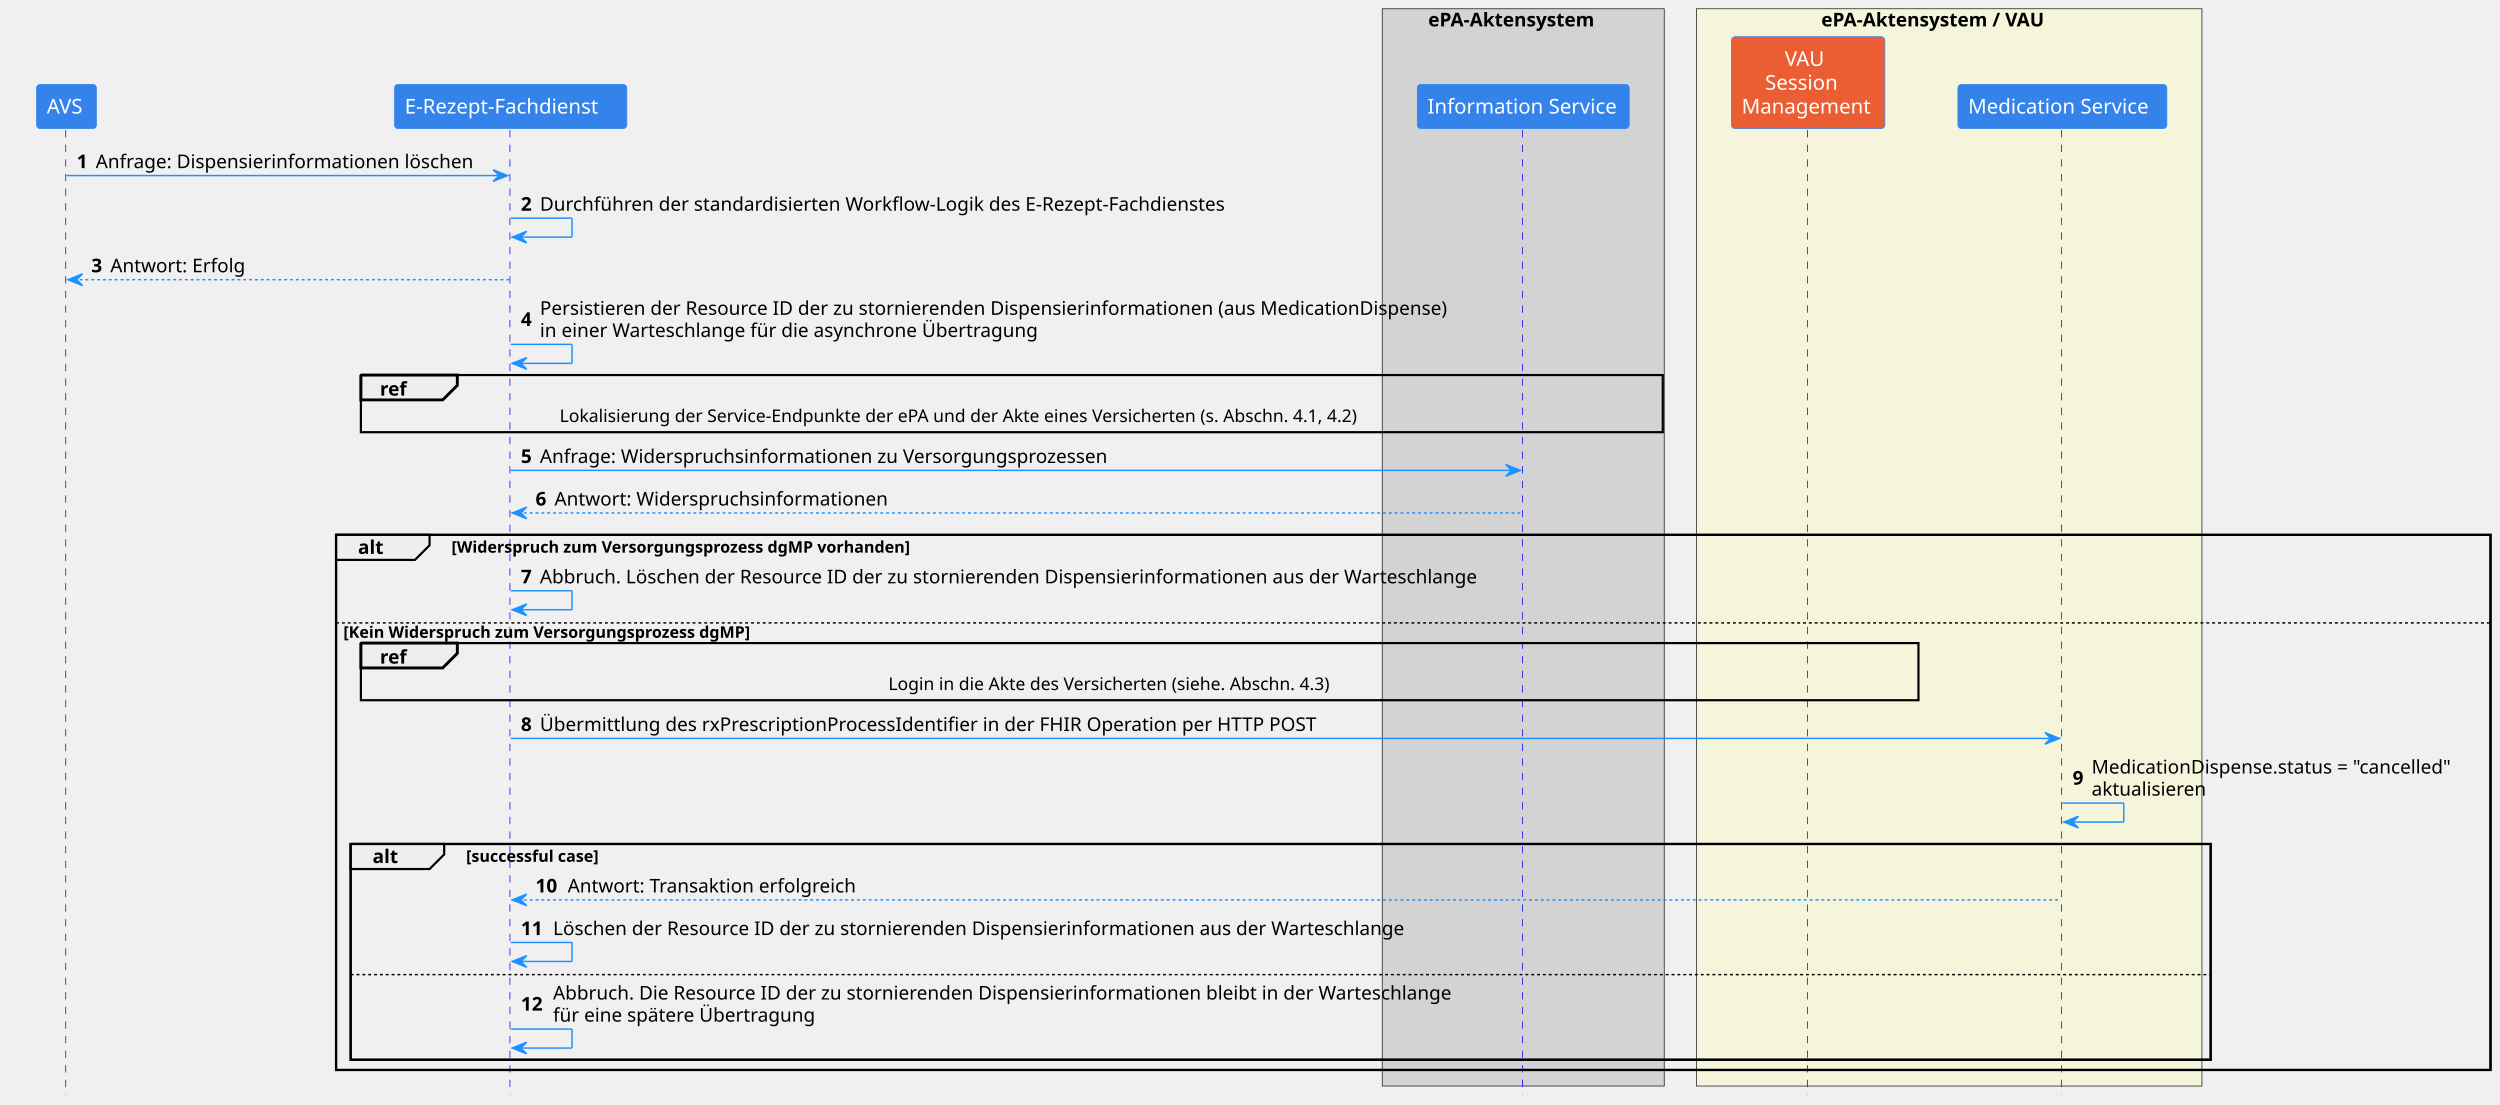
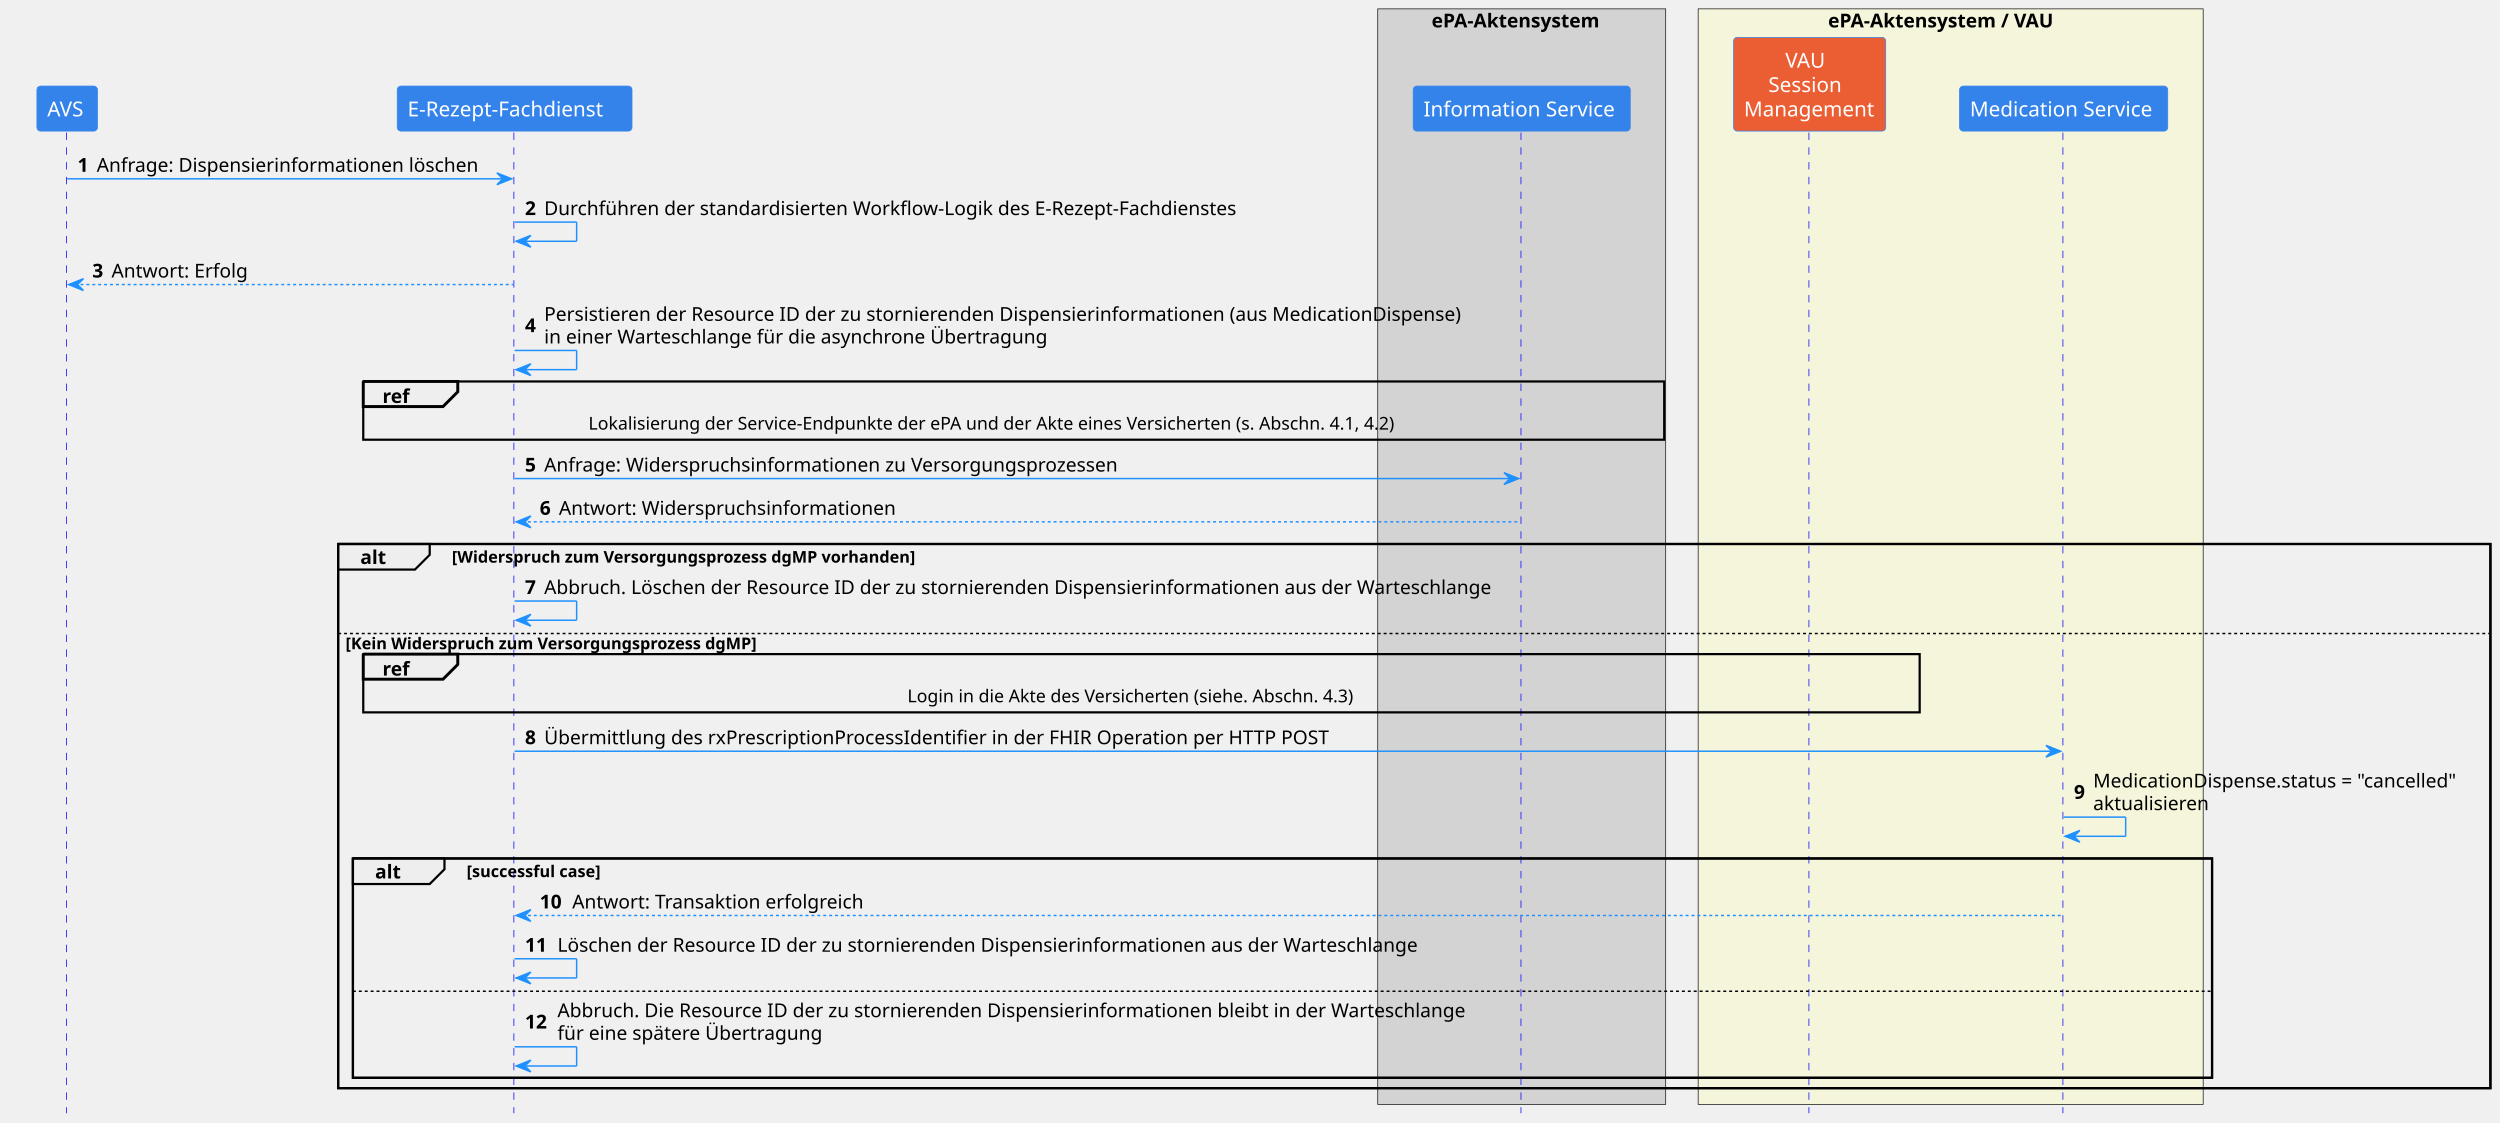
- <svg xmlns="http://www.w3.org/2000/svg" contentStyleType="text/css" height="756px" preserveAspectRatio="none" style="width:1711px;height:756px;background:#FFFFFF;" version="1.1" viewBox="0 0 1711 756" width="1711px" zoomAndPan="magnify">
+ <svg xmlns="http://www.w3.org/2000/svg" contentStyleType="text/css" height="760px" preserveAspectRatio="none" style="width:1693px;height:760px;background:#FFFFFF;" version="1.1" viewBox="0 0 1693 760" width="1693px" zoomAndPan="magnify">
  <defs />
  <g>
-     <rect fill="#D3D3D3" height="737.289" style="stroke:#181818;stroke-width:0.5;" width="193" x="946" y="6" />
-     <text fill="#000000" font-family="sans-serif" font-size="13" font-weight="bold" lengthAdjust="spacing" textLength="130" x="977.5" y="18.067">ePA-Aktensystem</text>
-     <rect fill="#F5F5DC" height="737.289" style="stroke:#181818;stroke-width:0.5;" width="346" x="1161" y="6" />
-     <text fill="#000000" font-family="sans-serif" font-size="13" font-weight="bold" lengthAdjust="spacing" textLength="175" x="1246.5" y="18.067">ePA-Aktensystem / VAU</text>
-     <rect fill="none" height="366.234" style="stroke:#000000;stroke-width:1.5;" width="1474.5" x="230" y="366.055" />
-     <rect fill="none" height="147.664" style="stroke:#000000;stroke-width:1.5;" width="1273" x="240" y="577.625" />
-     <line style="stroke:#0000FF;stroke-width:0.5;stroke-dasharray:5.0,5.0;" x1="45" x2="45" y1="89.023" y2="749.289" />
-     <line style="stroke:#0000FF;stroke-width:0.5;stroke-dasharray:5.0,5.0;" x1="349" x2="349" y1="89.023" y2="749.289" />
-     <line style="stroke:#0000FF;stroke-width:0.5;stroke-dasharray:5.0,5.0;" x1="1042" x2="1042" y1="89.023" y2="749.289" />
-     <line style="stroke:#0000FF;stroke-width:0.5;stroke-dasharray:5.0,5.0;" x1="1237" x2="1237" y1="89.023" y2="749.289" />
-     <line style="stroke:#0000FF;stroke-width:0.5;stroke-dasharray:5.0,5.0;" x1="1411" x2="1411" y1="89.023" y2="749.289" />
-     <rect fill="#3483EB" height="30.297" rx="2.5" ry="2.5" style="stroke:#3483EB;stroke-width:0.5;" width="41" x="25" y="57.727" />
-     <text fill="#FFFFFF" font-family="sans-serif" font-size="14" lengthAdjust="spacing" textLength="27" x="32" y="77.722">AVS</text>
-     <rect fill="#3483EB" height="30.297" rx="2.5" ry="2.5" style="stroke:#3483EB;stroke-width:0.5;" width="159" x="270" y="57.727" />
-     <text fill="#FFFFFF" font-family="sans-serif" font-size="14" lengthAdjust="spacing" textLength="145" x="277" y="77.722">E-Rezept-Fachdienst</text>
-     <rect fill="#3483EB" height="30.297" rx="2.5" ry="2.5" style="stroke:#3483EB;stroke-width:0.5;" width="145" x="970" y="57.727" />
-     <text fill="#FFFFFF" font-family="sans-serif" font-size="14" lengthAdjust="spacing" textLength="131" x="977" y="77.722">Information Service</text>
-     <rect fill="#EB5E34" height="62.891" rx="2.5" ry="2.5" style="stroke:#3483EB;stroke-width:0.5;" width="105" x="1185" y="25.133" />
-     <text fill="#FFFFFF" font-family="sans-serif" font-size="14" lengthAdjust="spacing" textLength="28" x="1221.5" y="45.128">VAU</text>
-     <text fill="#FFFFFF" font-family="sans-serif" font-size="14" lengthAdjust="spacing" textLength="55" x="1208" y="61.425">Session</text>
-     <text fill="#FFFFFF" font-family="sans-serif" font-size="14" lengthAdjust="spacing" textLength="91" x="1192" y="77.722">Management</text>
-     <rect fill="#3483EB" height="30.297" rx="2.5" ry="2.5" style="stroke:#3483EB;stroke-width:0.5;" width="143" x="1340" y="57.727" />
-     <text fill="#FFFFFF" font-family="sans-serif" font-size="14" lengthAdjust="spacing" textLength="129" x="1347" y="77.722">Medication Service</text>
-     <polygon fill="#1E90FF" points="337.5,116.156,347.5,120.156,337.5,124.156,341.5,120.156" style="stroke:#1E90FF;stroke-width:1.0;" />
-     <line style="stroke:#1E90FF;stroke-width:1.0;" x1="45.5" x2="343.5" y1="120.156" y2="120.156" />
-     <text fill="#000000" font-family="sans-serif" font-size="13" font-weight="bold" lengthAdjust="spacing" textLength="9" x="52.5" y="115.09">1</text>
-     <text fill="#000000" font-family="sans-serif" font-size="13" lengthAdjust="spacing" textLength="267" x="65.5" y="115.09">Anfrage: Dispensierinformationen löschen</text>
-     <line style="stroke:#1E90FF;stroke-width:1.0;" x1="349.5" x2="391.5" y1="149.289" y2="149.289" />
-     <line style="stroke:#1E90FF;stroke-width:1.0;" x1="391.5" x2="391.5" y1="149.289" y2="162.289" />
-     <line style="stroke:#1E90FF;stroke-width:1.0;" x1="350.5" x2="391.5" y1="162.289" y2="162.289" />
-     <polygon fill="#1E90FF" points="360.5,158.289,350.5,162.289,360.5,166.289,356.5,162.289" style="stroke:#1E90FF;stroke-width:1.0;" />
-     <text fill="#000000" font-family="sans-serif" font-size="13" font-weight="bold" lengthAdjust="spacing" textLength="9" x="356.5" y="144.223">2</text>
-     <text fill="#000000" font-family="sans-serif" font-size="13" lengthAdjust="spacing" textLength="486" x="369.5" y="144.223">Durchführen der standardisierten Workflow-Logik des E-Rezept-Fachdienstes</text>
-     <polygon fill="#1E90FF" points="56.5,187.422,46.5,191.422,56.5,195.422,52.5,191.422" style="stroke:#1E90FF;stroke-width:1.0;" />
-     <line style="stroke:#1E90FF;stroke-width:1.0;stroke-dasharray:2.0,2.0;" x1="50.5" x2="348.5" y1="191.422" y2="191.422" />
-     <text fill="#000000" font-family="sans-serif" font-size="13" font-weight="bold" lengthAdjust="spacing" textLength="9" x="62.5" y="186.356">3</text>
-     <text fill="#000000" font-family="sans-serif" font-size="13" lengthAdjust="spacing" textLength="93" x="75.5" y="186.356">Antwort: Erfolg</text>
-     <line style="stroke:#1E90FF;stroke-width:1.0;" x1="349.5" x2="391.5" y1="235.688" y2="235.688" />
-     <line style="stroke:#1E90FF;stroke-width:1.0;" x1="391.5" x2="391.5" y1="235.688" y2="248.688" />
-     <line style="stroke:#1E90FF;stroke-width:1.0;" x1="350.5" x2="391.5" y1="248.688" y2="248.688" />
-     <polygon fill="#1E90FF" points="360.5,244.688,350.5,248.688,360.5,252.688,356.5,248.688" style="stroke:#1E90FF;stroke-width:1.0;" />
-     <text fill="#000000" font-family="sans-serif" font-size="13" font-weight="bold" lengthAdjust="spacing" textLength="9" x="356.5" y="223.055">4</text>
-     <text fill="#000000" font-family="sans-serif" font-size="13" lengthAdjust="spacing" textLength="646" x="369.5" y="215.489">Persistieren der Resource ID der zu stornierenden Dispensierinformationen (aus MedicationDispense)</text>
-     <text fill="#000000" font-family="sans-serif" font-size="13" lengthAdjust="spacing" textLength="352" x="369.5" y="230.622">in einer Warteschlange für die asynchrone Übertragung</text>
-     <rect fill="none" height="39.102" style="stroke:#000000;stroke-width:1.5;" width="891" x="247" y="256.688" />
-     <path d="M247,256.688 L313,256.688 L313,263.688 L303,273.688 L247,273.688 L247,256.688 " fill="#EEEEEE" style="stroke:#000000;stroke-width:2.0;" />
-     <text fill="#000000" font-family="sans-serif" font-size="13" font-weight="bold" lengthAdjust="spacing" textLength="21" x="260" y="270.754">ref</text>
-     <text fill="#000000" font-family="sans-serif" font-size="12" lengthAdjust="spacing" textLength="619" x="383" y="288.826">Lokalisierung der Service-Endpunkte der ePA und der Akte eines Versicherten (s. Abschn. 4.1, 4.2)</text>
-     <polygon fill="#1E90FF" points="1030.5,317.922,1040.5,321.922,1030.5,325.922,1034.5,321.922" style="stroke:#1E90FF;stroke-width:1.0;" />
-     <line style="stroke:#1E90FF;stroke-width:1.0;" x1="349.5" x2="1036.5" y1="321.922" y2="321.922" />
-     <text fill="#000000" font-family="sans-serif" font-size="13" font-weight="bold" lengthAdjust="spacing" textLength="9" x="356.5" y="316.856">5</text>
-     <text fill="#000000" font-family="sans-serif" font-size="13" lengthAdjust="spacing" textLength="402" x="369.5" y="316.856">Anfrage: Widerspruchsinformationen zu Versorgungsprozessen</text>
-     <polygon fill="#1E90FF" points="360.5,347.055,350.5,351.055,360.5,355.055,356.5,351.055" style="stroke:#1E90FF;stroke-width:1.0;" />
-     <line style="stroke:#1E90FF;stroke-width:1.0;stroke-dasharray:2.0,2.0;" x1="354.5" x2="1041.5" y1="351.055" y2="351.055" />
-     <text fill="#000000" font-family="sans-serif" font-size="13" font-weight="bold" lengthAdjust="spacing" textLength="9" x="366.5" y="345.989">6</text>
-     <text fill="#000000" font-family="sans-serif" font-size="13" lengthAdjust="spacing" textLength="231" x="379.5" y="345.989">Antwort: Widerspruchsinformationen</text>
-     <path d="M230,366.055 L294,366.055 L294,373.188 L284,383.188 L230,383.188 L230,366.055 " fill="#EEEEEE" style="stroke:#000000;stroke-width:1.5;" />
-     <rect fill="none" height="366.234" style="stroke:#000000;stroke-width:1.5;" width="1474.5" x="230" y="366.055" />
-     <text fill="#000000" font-family="sans-serif" font-size="13" font-weight="bold" lengthAdjust="spacing" textLength="19" x="245" y="379.122">alt</text>
-     <text fill="#000000" font-family="sans-serif" font-size="11" font-weight="bold" lengthAdjust="spacing" textLength="366" x="309" y="378.265">[Widerspruch zum Versorgungsprozess dgMP vorhanden]</text>
-     <line style="stroke:#1E90FF;stroke-width:1.0;" x1="349.5" x2="391.5" y1="404.32" y2="404.32" />
-     <line style="stroke:#1E90FF;stroke-width:1.0;" x1="391.5" x2="391.5" y1="404.32" y2="417.32" />
-     <line style="stroke:#1E90FF;stroke-width:1.0;" x1="350.5" x2="391.5" y1="417.32" y2="417.32" />
-     <polygon fill="#1E90FF" points="360.5,413.32,350.5,417.32,360.5,421.32,356.5,417.32" style="stroke:#1E90FF;stroke-width:1.0;" />
-     <text fill="#000000" font-family="sans-serif" font-size="13" font-weight="bold" lengthAdjust="spacing" textLength="9" x="356.5" y="399.254">7</text>
-     <text fill="#000000" font-family="sans-serif" font-size="13" lengthAdjust="spacing" textLength="666" x="369.5" y="399.254">Abbruch. Löschen der Resource ID der zu stornierenden Dispensierinformationen aus der Warteschlange</text>
-     <line style="stroke:#000000;stroke-width:1.0;stroke-dasharray:2.0,2.0;" x1="230" x2="1704.5" y1="426.32" y2="426.32" />
-     <text fill="#000000" font-family="sans-serif" font-size="11" font-weight="bold" lengthAdjust="spacing" textLength="327" x="235" y="436.531">[Kein Widerspruch zum Versorgungsprozess dgMP]</text>
-     <rect fill="none" height="39.102" style="stroke:#000000;stroke-width:1.5;" width="1066" x="247" y="440.125" />
-     <path d="M247,440.125 L313,440.125 L313,447.125 L303,457.125 L247,457.125 L247,440.125 " fill="#EEEEEE" style="stroke:#000000;stroke-width:2.0;" />
-     <text fill="#000000" font-family="sans-serif" font-size="13" font-weight="bold" lengthAdjust="spacing" textLength="21" x="260" y="454.192">ref</text>
-     <text fill="#000000" font-family="sans-serif" font-size="12" lengthAdjust="spacing" textLength="344" x="608" y="472.264">Login in die Akte des Versicherten (siehe. Abschn. 4.3)</text>
-     <polygon fill="#1E90FF" points="1399.5,501.359,1409.5,505.359,1399.5,509.359,1403.5,505.359" style="stroke:#1E90FF;stroke-width:1.0;" />
-     <line style="stroke:#1E90FF;stroke-width:1.0;" x1="349.5" x2="1405.5" y1="505.359" y2="505.359" />
-     <text fill="#000000" font-family="sans-serif" font-size="13" font-weight="bold" lengthAdjust="spacing" textLength="9" x="356.5" y="500.293">8</text>
-     <text fill="#000000" font-family="sans-serif" font-size="13" lengthAdjust="spacing" textLength="545" x="369.5" y="500.293">Übermittlung des rxPrescriptionProcessIdentifier in der FHIR Operation per HTTP POST</text>
-     <line style="stroke:#1E90FF;stroke-width:1.0;" x1="1411.5" x2="1453.5" y1="549.625" y2="549.625" />
-     <line style="stroke:#1E90FF;stroke-width:1.0;" x1="1453.5" x2="1453.5" y1="549.625" y2="562.625" />
-     <line style="stroke:#1E90FF;stroke-width:1.0;" x1="1412.5" x2="1453.5" y1="562.625" y2="562.625" />
-     <polygon fill="#1E90FF" points="1422.5,558.625,1412.5,562.625,1422.5,566.625,1418.5,562.625" style="stroke:#1E90FF;stroke-width:1.0;" />
-     <text fill="#000000" font-family="sans-serif" font-size="13" font-weight="bold" lengthAdjust="spacing" textLength="9" x="1418.5" y="536.993">9</text>
-     <text fill="#000000" font-family="sans-serif" font-size="13" lengthAdjust="spacing" textLength="261" x="1431.5" y="529.426">MedicationDispense.status = "cancelled"</text>
-     <text fill="#000000" font-family="sans-serif" font-size="13" lengthAdjust="spacing" textLength="81" x="1431.5" y="544.559">aktualisieren</text>
-     <path d="M240,577.625 L304,577.625 L304,584.758 L294,594.758 L240,594.758 L240,577.625 " fill="#EEEEEE" style="stroke:#000000;stroke-width:1.5;" />
-     <rect fill="none" height="147.664" style="stroke:#000000;stroke-width:1.5;" width="1273" x="240" y="577.625" />
-     <text fill="#000000" font-family="sans-serif" font-size="13" font-weight="bold" lengthAdjust="spacing" textLength="19" x="255" y="590.692">alt</text>
-     <text fill="#000000" font-family="sans-serif" font-size="11" font-weight="bold" lengthAdjust="spacing" textLength="112" x="319" y="589.835">[successful case]</text>
-     <polygon fill="#1E90FF" points="360.5,611.891,350.5,615.891,360.5,619.891,356.5,615.891" style="stroke:#1E90FF;stroke-width:1.0;" />
-     <line style="stroke:#1E90FF;stroke-width:1.0;stroke-dasharray:2.0,2.0;" x1="354.5" x2="1410.5" y1="615.891" y2="615.891" />
-     <text fill="#000000" font-family="sans-serif" font-size="13" font-weight="bold" lengthAdjust="spacing" textLength="18" x="366.5" y="610.825">10</text>
-     <text fill="#000000" font-family="sans-serif" font-size="13" lengthAdjust="spacing" textLength="202" x="388.5" y="610.825">Antwort: Transaktion erfolgreich</text>
-     <line style="stroke:#1E90FF;stroke-width:1.0;" x1="349.5" x2="391.5" y1="645.023" y2="645.023" />
-     <line style="stroke:#1E90FF;stroke-width:1.0;" x1="391.5" x2="391.5" y1="645.023" y2="658.023" />
-     <line style="stroke:#1E90FF;stroke-width:1.0;" x1="350.5" x2="391.5" y1="658.023" y2="658.023" />
-     <polygon fill="#1E90FF" points="360.5,654.023,350.5,658.023,360.5,662.023,356.5,658.023" style="stroke:#1E90FF;stroke-width:1.0;" />
-     <text fill="#000000" font-family="sans-serif" font-size="13" font-weight="bold" lengthAdjust="spacing" textLength="18" x="356.5" y="639.957">11</text>
-     <text fill="#000000" font-family="sans-serif" font-size="13" lengthAdjust="spacing" textLength="605" x="378.5" y="639.957">Löschen der Resource ID der zu stornierenden Dispensierinformationen aus der Warteschlange</text>
-     <line style="stroke:#000000;stroke-width:1.0;stroke-dasharray:2.0,2.0;" x1="240" x2="1513" y1="667.023" y2="667.023" />
-     <line style="stroke:#1E90FF;stroke-width:1.0;" x1="349.5" x2="391.5" y1="704.289" y2="704.289" />
-     <line style="stroke:#1E90FF;stroke-width:1.0;" x1="391.5" x2="391.5" y1="704.289" y2="717.289" />
-     <line style="stroke:#1E90FF;stroke-width:1.0;" x1="350.5" x2="391.5" y1="717.289" y2="717.289" />
-     <polygon fill="#1E90FF" points="360.5,713.289,350.5,717.289,360.5,721.289,356.5,717.289" style="stroke:#1E90FF;stroke-width:1.0;" />
-     <text fill="#000000" font-family="sans-serif" font-size="13" font-weight="bold" lengthAdjust="spacing" textLength="18" x="356.5" y="691.657">12</text>
-     <text fill="#000000" font-family="sans-serif" font-size="13" lengthAdjust="spacing" textLength="636" x="378.5" y="684.09">Abbruch. Die Resource ID der zu stornierenden Dispensierinformationen bleibt in der Warteschlange</text>
-     <text fill="#000000" font-family="sans-serif" font-size="13" lengthAdjust="spacing" textLength="186" x="378.5" y="699.223">für eine spätere Übertragung</text>
+     <rect fill="#D3D3D3" height="741.896" style="stroke:#181818;stroke-width:0.5;" width="195" x="933" y="6" />
+     <text fill="#000000" font-family="sans-serif" font-size="13" font-weight="bold" lengthAdjust="spacing" textLength="122" x="969.5" y="18.568">ePA-Aktensystem</text>
+     <rect fill="#F5F5DC" height="741.896" style="stroke:#181818;stroke-width:0.5;" width="342" x="1150" y="6" />
+     <text fill="#000000" font-family="sans-serif" font-size="13" font-weight="bold" lengthAdjust="spacing" textLength="166" x="1238" y="18.568">ePA-Aktensystem / VAU</text>
+     <rect fill="none" height="368.504" style="stroke:#000000;stroke-width:1.5;" width="1457.5" x="229" y="368.393" />
+     <rect fill="none" height="148.553" style="stroke:#000000;stroke-width:1.5;" width="1259" x="239" y="581.344" />
+     <line style="stroke:#0000FF;stroke-width:0.5;stroke-dasharray:5.0,5.0;" x1="45" x2="45" y1="89.775" y2="753.896" />
+     <line style="stroke:#0000FF;stroke-width:0.5;stroke-dasharray:5.0,5.0;" x1="348" x2="348" y1="89.775" y2="753.896" />
+     <line style="stroke:#0000FF;stroke-width:0.5;stroke-dasharray:5.0,5.0;" x1="1030" x2="1030" y1="89.775" y2="753.896" />
+     <line style="stroke:#0000FF;stroke-width:0.5;stroke-dasharray:5.0,5.0;" x1="1225" x2="1225" y1="89.775" y2="753.896" />
+     <line style="stroke:#0000FF;stroke-width:0.5;stroke-dasharray:5.0,5.0;" x1="1397" x2="1397" y1="89.775" y2="753.896" />
+     <rect fill="#3483EB" height="30.488" rx="2.5" ry="2.5" style="stroke:#3483EB;stroke-width:0.5;" width="41" x="25" y="58.287" />
+     <text fill="#FFFFFF" font-family="sans-serif" font-size="14" lengthAdjust="spacing" textLength="27" x="32" y="78.822">AVS</text>
+     <rect fill="#3483EB" height="30.488" rx="2.5" ry="2.5" style="stroke:#3483EB;stroke-width:0.5;" width="159" x="269" y="58.287" />
+     <text fill="#FFFFFF" font-family="sans-serif" font-size="14" lengthAdjust="spacing" textLength="145" x="276" y="78.822">E-Rezept-Fachdienst</text>
+     <rect fill="#3483EB" height="30.488" rx="2.5" ry="2.5" style="stroke:#3483EB;stroke-width:0.5;" width="147" x="957" y="58.287" />
+     <text fill="#FFFFFF" font-family="sans-serif" font-size="14" lengthAdjust="spacing" textLength="133" x="964" y="78.822">Information Service</text>
+     <rect fill="#EB5E34" height="63.465" rx="2.5" ry="2.5" style="stroke:#3483EB;stroke-width:0.5;" width="103" x="1174" y="25.311" />
+     <text fill="#FFFFFF" font-family="sans-serif" font-size="14" lengthAdjust="spacing" textLength="29" x="1209" y="45.846">VAU</text>
+     <text fill="#FFFFFF" font-family="sans-serif" font-size="14" lengthAdjust="spacing" textLength="52" x="1197.5" y="62.334">Session</text>
+     <text fill="#FFFFFF" font-family="sans-serif" font-size="14" lengthAdjust="spacing" textLength="89" x="1181" y="78.822">Management</text>
+     <rect fill="#3483EB" height="30.488" rx="2.5" ry="2.5" style="stroke:#3483EB;stroke-width:0.5;" width="141" x="1327" y="58.287" />
+     <text fill="#FFFFFF" font-family="sans-serif" font-size="14" lengthAdjust="spacing" textLength="127" x="1334" y="78.822">Medication Service</text>
+     <polygon fill="#1E90FF" points="336.5,117.086,346.5,121.086,336.5,125.086,340.5,121.086" style="stroke:#1E90FF;stroke-width:1.0;" />
+     <line style="stroke:#1E90FF;stroke-width:1.0;" x1="45.5" x2="342.5" y1="121.086" y2="121.086" />
+     <text fill="#000000" font-family="sans-serif" font-size="13" font-weight="bold" lengthAdjust="spacing" textLength="9" x="52.5" y="116.344">1</text>
+     <text fill="#000000" font-family="sans-serif" font-size="13" lengthAdjust="spacing" textLength="266" x="65.5" y="116.344">Anfrage: Dispensierinformationen löschen</text>
+     <line style="stroke:#1E90FF;stroke-width:1.0;" x1="348.5" x2="390.5" y1="150.397" y2="150.397" />
+     <line style="stroke:#1E90FF;stroke-width:1.0;" x1="390.5" x2="390.5" y1="150.397" y2="163.397" />
+     <line style="stroke:#1E90FF;stroke-width:1.0;" x1="349.5" x2="390.5" y1="163.397" y2="163.397" />
+     <polygon fill="#1E90FF" points="359.5,159.397,349.5,163.397,359.5,167.397,355.5,163.397" style="stroke:#1E90FF;stroke-width:1.0;" />
+     <text fill="#000000" font-family="sans-serif" font-size="13" font-weight="bold" lengthAdjust="spacing" textLength="9" x="355.5" y="145.654">2</text>
+     <text fill="#000000" font-family="sans-serif" font-size="13" lengthAdjust="spacing" textLength="492" x="368.5" y="145.654">Durchführen der standardisierten Workflow-Logik des E-Rezept-Fachdienstes</text>
+     <polygon fill="#1E90FF" points="56.5,188.707,46.5,192.707,56.5,196.707,52.5,192.707" style="stroke:#1E90FF;stroke-width:1.0;" />
+     <line style="stroke:#1E90FF;stroke-width:1.0;stroke-dasharray:2.0,2.0;" x1="50.5" x2="347.5" y1="192.707" y2="192.707" />
+     <text fill="#000000" font-family="sans-serif" font-size="13" font-weight="bold" lengthAdjust="spacing" textLength="9" x="62.5" y="187.965">3</text>
+     <text fill="#000000" font-family="sans-serif" font-size="13" lengthAdjust="spacing" textLength="95" x="75.5" y="187.965">Antwort: Erfolg</text>
+     <line style="stroke:#1E90FF;stroke-width:1.0;" x1="348.5" x2="390.5" y1="237.328" y2="237.328" />
+     <line style="stroke:#1E90FF;stroke-width:1.0;" x1="390.5" x2="390.5" y1="237.328" y2="250.328" />
+     <line style="stroke:#1E90FF;stroke-width:1.0;" x1="349.5" x2="390.5" y1="250.328" y2="250.328" />
+     <polygon fill="#1E90FF" points="359.5,246.328,349.5,250.328,359.5,254.328,355.5,250.328" style="stroke:#1E90FF;stroke-width:1.0;" />
+     <text fill="#000000" font-family="sans-serif" font-size="13" font-weight="bold" lengthAdjust="spacing" textLength="9" x="355.5" y="224.931">4</text>
+     <text fill="#000000" font-family="sans-serif" font-size="13" lengthAdjust="spacing" textLength="635" x="368.5" y="217.275">Persistieren der Resource ID der zu stornierenden Dispensierinformationen (aus MedicationDispense)</text>
+     <text fill="#000000" font-family="sans-serif" font-size="13" lengthAdjust="spacing" textLength="345" x="368.5" y="232.586">in einer Warteschlange für die asynchrone Übertragung</text>
+     <rect fill="none" height="39.443" style="stroke:#000000;stroke-width:1.5;" width="881" x="246" y="258.328" />
+     <path d="M246,258.328 L310,258.328 L310,265.328 L300,275.328 L246,275.328 L246,258.328 " fill="#EEEEEE" style="stroke:#000000;stroke-width:2.0;" />
+     <text fill="#000000" font-family="sans-serif" font-size="13" font-weight="bold" lengthAdjust="spacing" textLength="19" x="259" y="272.897">ref</text>
+     <text fill="#000000" font-family="sans-serif" font-size="12" lengthAdjust="spacing" textLength="576" x="398.5" y="290.93">Lokalisierung der Service-Endpunkte der ePA und der Akte eines Versicherten (s. Abschn. 4.1, 4.2)</text>
+     <polygon fill="#1E90FF" points="1018.5,320.082,1028.5,324.082,1018.5,328.082,1022.5,324.082" style="stroke:#1E90FF;stroke-width:1.0;" />
+     <line style="stroke:#1E90FF;stroke-width:1.0;" x1="348.5" x2="1024.5" y1="324.082" y2="324.082" />
+     <text fill="#000000" font-family="sans-serif" font-size="13" font-weight="bold" lengthAdjust="spacing" textLength="9" x="355.5" y="319.34">5</text>
+     <text fill="#000000" font-family="sans-serif" font-size="13" lengthAdjust="spacing" textLength="397" x="368.5" y="319.34">Anfrage: Widerspruchsinformationen zu Versorgungsprozessen</text>
+     <polygon fill="#1E90FF" points="359.5,349.393,349.5,353.393,359.5,357.393,355.5,353.393" style="stroke:#1E90FF;stroke-width:1.0;" />
+     <line style="stroke:#1E90FF;stroke-width:1.0;stroke-dasharray:2.0,2.0;" x1="353.5" x2="1029.5" y1="353.393" y2="353.393" />
+     <text fill="#000000" font-family="sans-serif" font-size="13" font-weight="bold" lengthAdjust="spacing" textLength="9" x="365.5" y="348.65">6</text>
+     <text fill="#000000" font-family="sans-serif" font-size="13" lengthAdjust="spacing" textLength="232" x="378.5" y="348.65">Antwort: Widerspruchsinformationen</text>
+     <path d="M229,368.393 L291,368.393 L291,375.703 L281,385.703 L229,385.703 L229,368.393 " fill="#EEEEEE" style="stroke:#000000;stroke-width:1.5;" />
+     <rect fill="none" height="368.504" style="stroke:#000000;stroke-width:1.5;" width="1457.5" x="229" y="368.393" />
+     <text fill="#000000" font-family="sans-serif" font-size="13" font-weight="bold" lengthAdjust="spacing" textLength="17" x="244" y="381.961">alt</text>
+     <text fill="#000000" font-family="sans-serif" font-size="11" font-weight="bold" lengthAdjust="spacing" textLength="322" x="306" y="381.027">[Widerspruch zum Versorgungsprozess dgMP vorhanden]</text>
+     <line style="stroke:#1E90FF;stroke-width:1.0;" x1="348.5" x2="390.5" y1="407.014" y2="407.014" />
+     <line style="stroke:#1E90FF;stroke-width:1.0;" x1="390.5" x2="390.5" y1="407.014" y2="420.014" />
+     <line style="stroke:#1E90FF;stroke-width:1.0;" x1="349.5" x2="390.5" y1="420.014" y2="420.014" />
+     <polygon fill="#1E90FF" points="359.5,416.014,349.5,420.014,359.5,424.014,355.5,420.014" style="stroke:#1E90FF;stroke-width:1.0;" />
+     <text fill="#000000" font-family="sans-serif" font-size="13" font-weight="bold" lengthAdjust="spacing" textLength="9" x="355.5" y="402.272">7</text>
+     <text fill="#000000" font-family="sans-serif" font-size="13" lengthAdjust="spacing" textLength="655" x="368.5" y="402.272">Abbruch. Löschen der Resource ID der zu stornierenden Dispensierinformationen aus der Warteschlange</text>
+     <line style="stroke:#000000;stroke-width:1.0;stroke-dasharray:2.0,2.0;" x1="229" x2="1686.5" y1="429.014" y2="429.014" />
+     <text fill="#000000" font-family="sans-serif" font-size="11" font-weight="bold" lengthAdjust="spacing" textLength="288" x="234" y="439.648">[Kein Widerspruch zum Versorgungsprozess dgMP]</text>
+     <rect fill="none" height="39.443" style="stroke:#000000;stroke-width:1.5;" width="1054" x="246" y="442.969" />
+     <path d="M246,442.969 L310,442.969 L310,449.969 L300,459.969 L246,459.969 L246,442.969 " fill="#EEEEEE" style="stroke:#000000;stroke-width:2.0;" />
+     <text fill="#000000" font-family="sans-serif" font-size="13" font-weight="bold" lengthAdjust="spacing" textLength="19" x="259" y="457.537">ref</text>
+     <text fill="#000000" font-family="sans-serif" font-size="12" lengthAdjust="spacing" textLength="317" x="614.5" y="475.57">Login in die Akte des Versicherten (siehe. Abschn. 4.3)</text>
+     <polygon fill="#1E90FF" points="1385.5,504.723,1395.5,508.723,1385.5,512.723,1389.5,508.723" style="stroke:#1E90FF;stroke-width:1.0;" />
+     <line style="stroke:#1E90FF;stroke-width:1.0;" x1="348.5" x2="1391.5" y1="508.723" y2="508.723" />
+     <text fill="#000000" font-family="sans-serif" font-size="13" font-weight="bold" lengthAdjust="spacing" textLength="9" x="355.5" y="503.981">8</text>
+     <text fill="#000000" font-family="sans-serif" font-size="13" lengthAdjust="spacing" textLength="542" x="368.5" y="503.981">Übermittlung des rxPrescriptionProcessIdentifier in der FHIR Operation per HTTP POST</text>
+     <line style="stroke:#1E90FF;stroke-width:1.0;" x1="1397.5" x2="1439.5" y1="553.344" y2="553.344" />
+     <line style="stroke:#1E90FF;stroke-width:1.0;" x1="1439.5" x2="1439.5" y1="553.344" y2="566.344" />
+     <line style="stroke:#1E90FF;stroke-width:1.0;" x1="1398.5" x2="1439.5" y1="566.344" y2="566.344" />
+     <polygon fill="#1E90FF" points="1408.5,562.344,1398.5,566.344,1408.5,570.344,1404.5,566.344" style="stroke:#1E90FF;stroke-width:1.0;" />
+     <text fill="#000000" font-family="sans-serif" font-size="13" font-weight="bold" lengthAdjust="spacing" textLength="9" x="1404.5" y="540.946">9</text>
+     <text fill="#000000" font-family="sans-serif" font-size="13" lengthAdjust="spacing" textLength="257" x="1417.5" y="533.291">MedicationDispense.status = "cancelled"</text>
+     <text fill="#000000" font-family="sans-serif" font-size="13" lengthAdjust="spacing" textLength="81" x="1417.5" y="548.602">aktualisieren</text>
+     <path d="M239,581.344 L301,581.344 L301,588.654 L291,598.654 L239,598.654 L239,581.344 " fill="#EEEEEE" style="stroke:#000000;stroke-width:1.5;" />
+     <rect fill="none" height="148.553" style="stroke:#000000;stroke-width:1.5;" width="1259" x="239" y="581.344" />
+     <text fill="#000000" font-family="sans-serif" font-size="13" font-weight="bold" lengthAdjust="spacing" textLength="17" x="254" y="594.912">alt</text>
+     <text fill="#000000" font-family="sans-serif" font-size="11" font-weight="bold" lengthAdjust="spacing" textLength="95" x="316" y="593.979">[successful case]</text>
+     <polygon fill="#1E90FF" points="359.5,615.965,349.5,619.965,359.5,623.965,355.5,619.965" style="stroke:#1E90FF;stroke-width:1.0;" />
+     <line style="stroke:#1E90FF;stroke-width:1.0;stroke-dasharray:2.0,2.0;" x1="353.5" x2="1396.5" y1="619.965" y2="619.965" />
+     <text fill="#000000" font-family="sans-serif" font-size="13" font-weight="bold" lengthAdjust="spacing" textLength="18" x="365.5" y="615.223">10</text>
+     <text fill="#000000" font-family="sans-serif" font-size="13" lengthAdjust="spacing" textLength="205" x="387.5" y="615.223">Antwort: Transaktion erfolgreich</text>
+     <line style="stroke:#1E90FF;stroke-width:1.0;" x1="348.5" x2="390.5" y1="649.275" y2="649.275" />
+     <line style="stroke:#1E90FF;stroke-width:1.0;" x1="390.5" x2="390.5" y1="649.275" y2="662.275" />
+     <line style="stroke:#1E90FF;stroke-width:1.0;" x1="349.5" x2="390.5" y1="662.275" y2="662.275" />
+     <polygon fill="#1E90FF" points="359.5,658.275,349.5,662.275,359.5,666.275,355.5,662.275" style="stroke:#1E90FF;stroke-width:1.0;" />
+     <text fill="#000000" font-family="sans-serif" font-size="13" font-weight="bold" lengthAdjust="spacing" textLength="18" x="355.5" y="644.533">11</text>
+     <text fill="#000000" font-family="sans-serif" font-size="13" lengthAdjust="spacing" textLength="594" x="377.5" y="644.533">Löschen der Resource ID der zu stornierenden Dispensierinformationen aus der Warteschlange</text>
+     <line style="stroke:#000000;stroke-width:1.0;stroke-dasharray:2.0,2.0;" x1="239" x2="1498" y1="671.275" y2="671.275" />
+     <line style="stroke:#1E90FF;stroke-width:1.0;" x1="348.5" x2="390.5" y1="708.896" y2="708.896" />
+     <line style="stroke:#1E90FF;stroke-width:1.0;" x1="390.5" x2="390.5" y1="708.896" y2="721.896" />
+     <line style="stroke:#1E90FF;stroke-width:1.0;" x1="349.5" x2="390.5" y1="721.896" y2="721.896" />
+     <polygon fill="#1E90FF" points="359.5,717.896,349.5,721.896,359.5,725.896,355.5,721.896" style="stroke:#1E90FF;stroke-width:1.0;" />
+     <text fill="#000000" font-family="sans-serif" font-size="13" font-weight="bold" lengthAdjust="spacing" textLength="18" x="355.5" y="696.499">12</text>
+     <text fill="#000000" font-family="sans-serif" font-size="13" lengthAdjust="spacing" textLength="630" x="377.5" y="688.844">Abbruch. Die Resource ID der zu stornierenden Dispensierinformationen bleibt in der Warteschlange</text>
+     <text fill="#000000" font-family="sans-serif" font-size="13" lengthAdjust="spacing" textLength="180" x="377.5" y="704.154">für eine spätere Übertragung</text>
  </g>
</svg>
